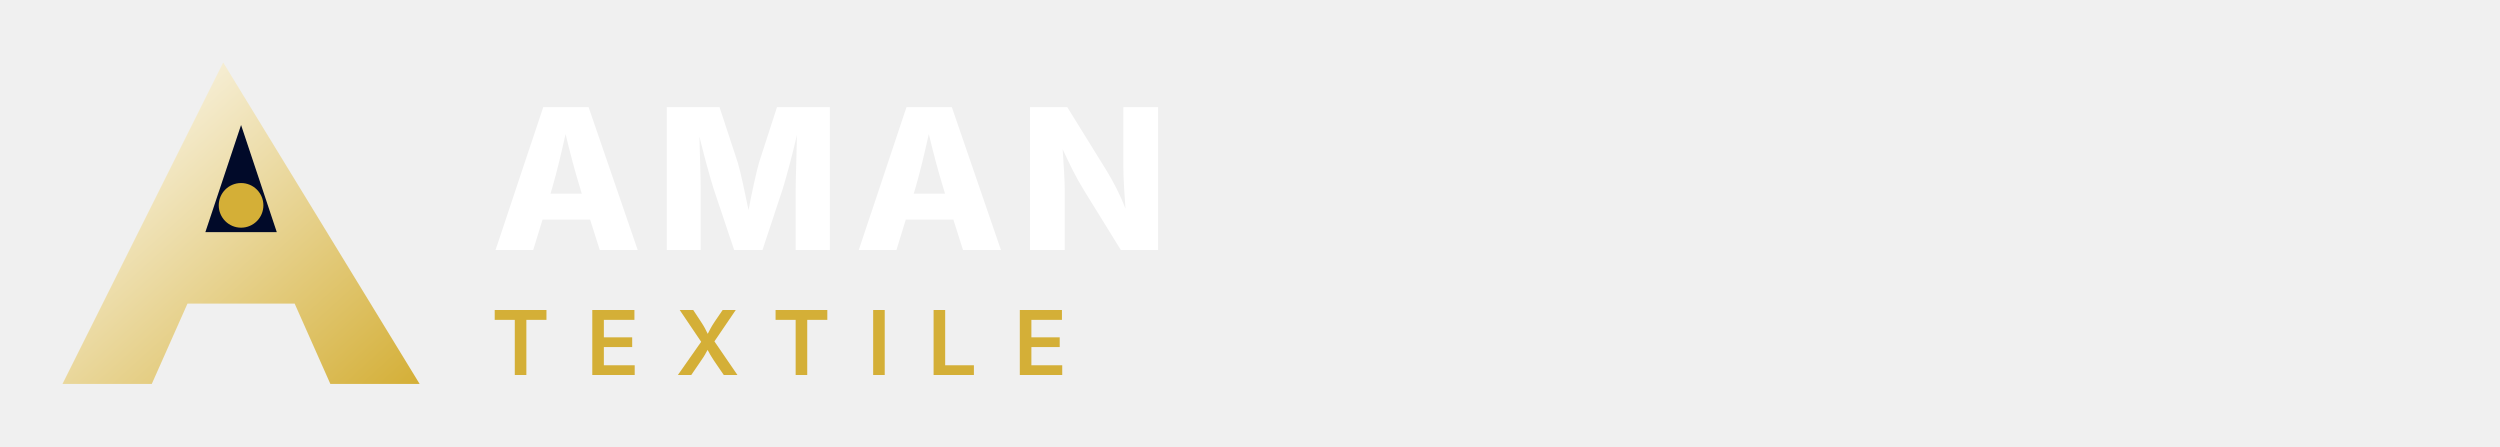
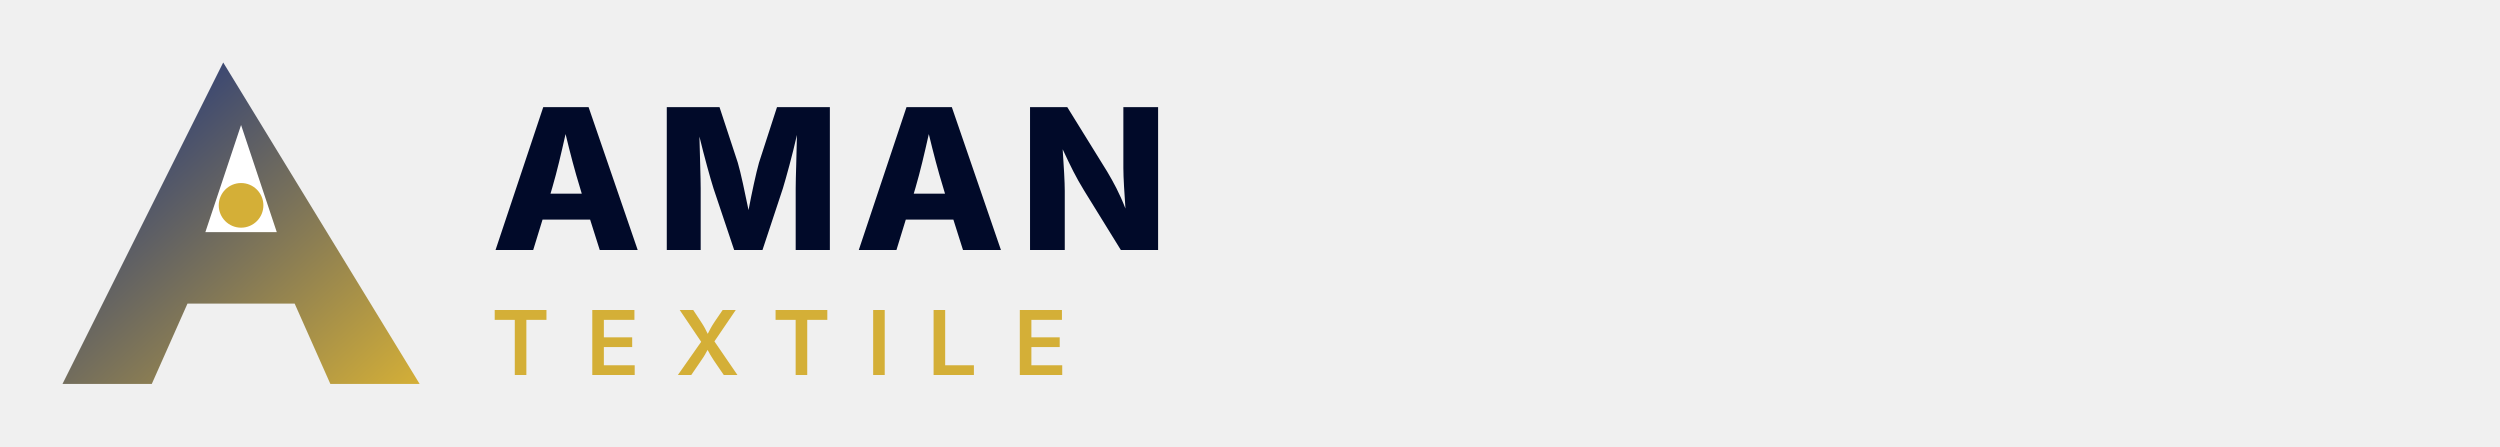
<svg xmlns="http://www.w3.org/2000/svg" viewBox="0 0 280 50" width="280" height="50">
  <defs>
-     <linearGradient id="goldGrad" x1="0%" y1="0%" x2="100%" y2="100%">
-       <stop offset="0%" stop-color="#FFFFFF" />
+     <linearGradient id="goldGradFooter" x1="0%" y1="0%" x2="100%" y2="100%">
+       <stop offset="0%" stop-color="#112b82" />
      <stop offset="100%" stop-color="#D4AF37" />
    </linearGradient>
  </defs>
  <g transform="translate(5, 5)">
-     <polygon points="20,2 2,38 12,38 16,29 28,29 32,38 42,38" fill="url(#goldGrad)" />
-     <polygon points="22,9 26,21 18,21" fill="#010a29" />
+     <polygon points="20,2 2,38 12,38 16,29 28,29 32,38 42,38" fill="url(#goldGradFooter)" />
+     <polygon points="22,9 26,21 18,21" fill="#FFFFFF" />
    <circle cx="22" cy="18" r="2.5" fill="#D4AF37" />
  </g>
-   <text x="55" y="28" font-family="'Poppins', 'Inter', sans-serif" font-weight="800" font-size="22" fill="#FFFFFF" letter-spacing="1.5">AMAN</text>
+   <text x="55" y="28" font-family="'Poppins', 'Inter', sans-serif" font-weight="800" font-size="22" fill="#010a29" letter-spacing="1.5">AMAN</text>
  <text x="55" y="42" font-family="'Quicksand', 'Inter', sans-serif" font-weight="600" font-size="10" fill="#D4AF37" letter-spacing="4">TEXTILE</text>
</svg>
